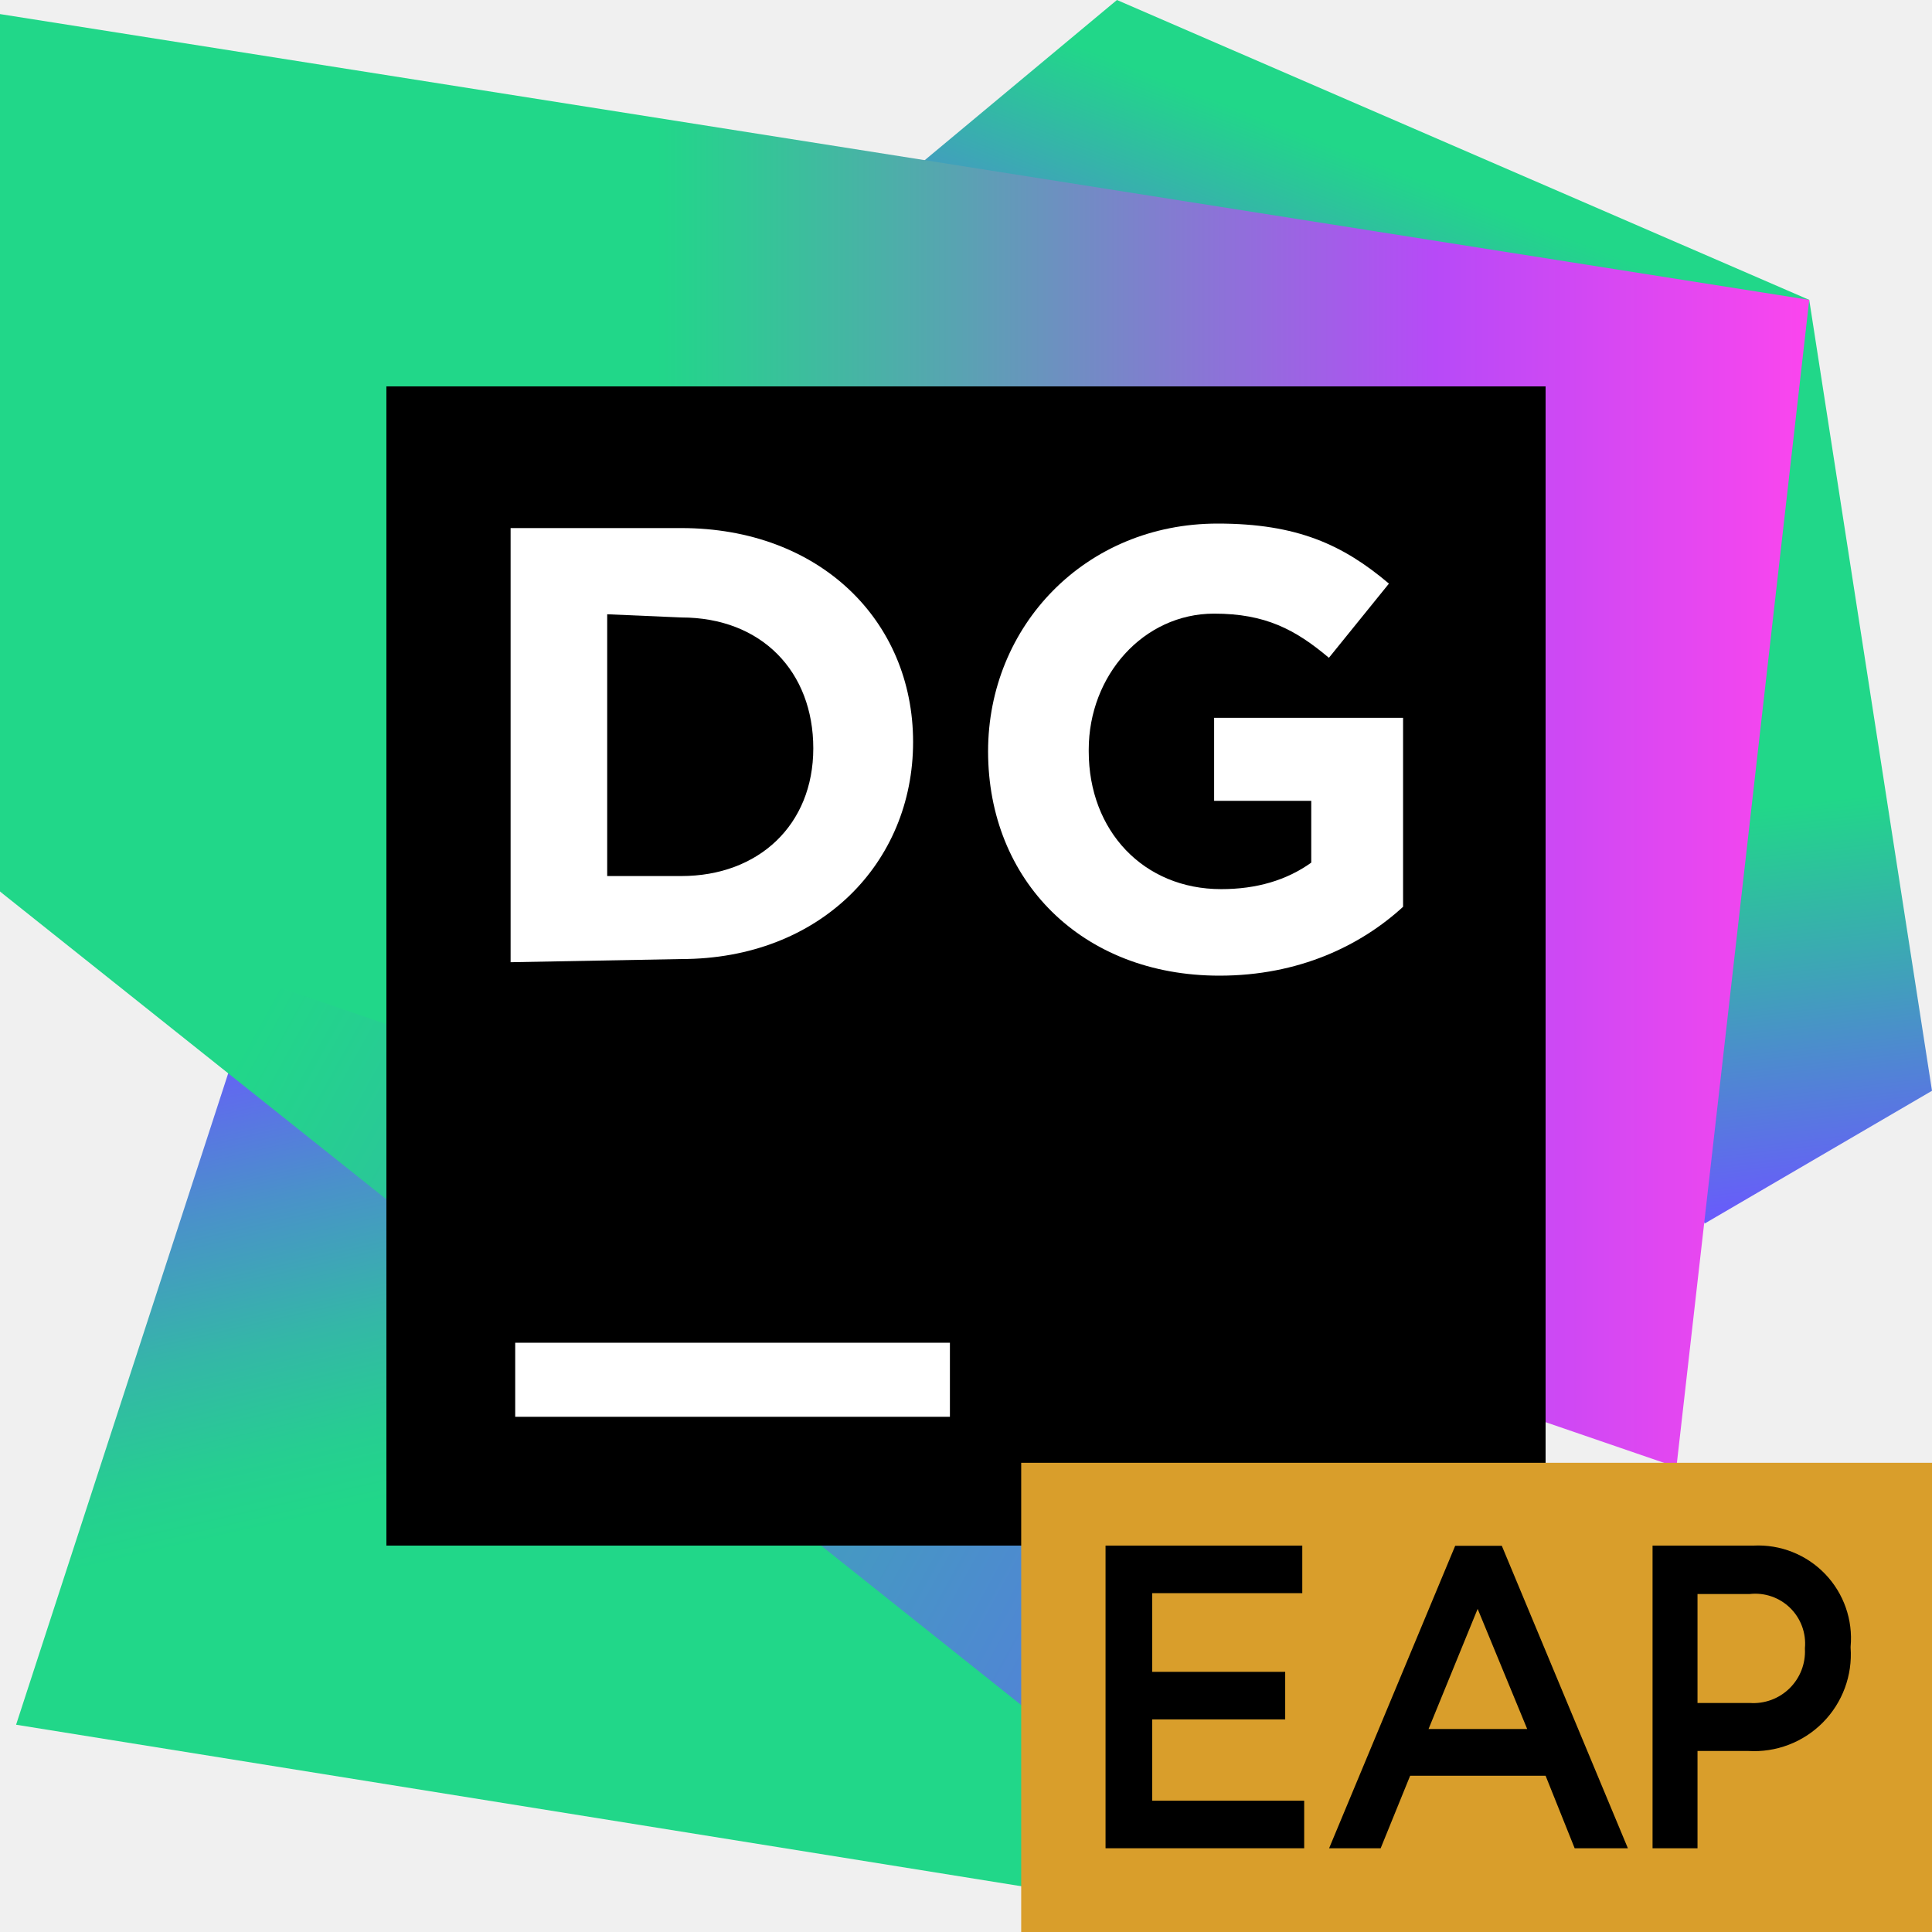
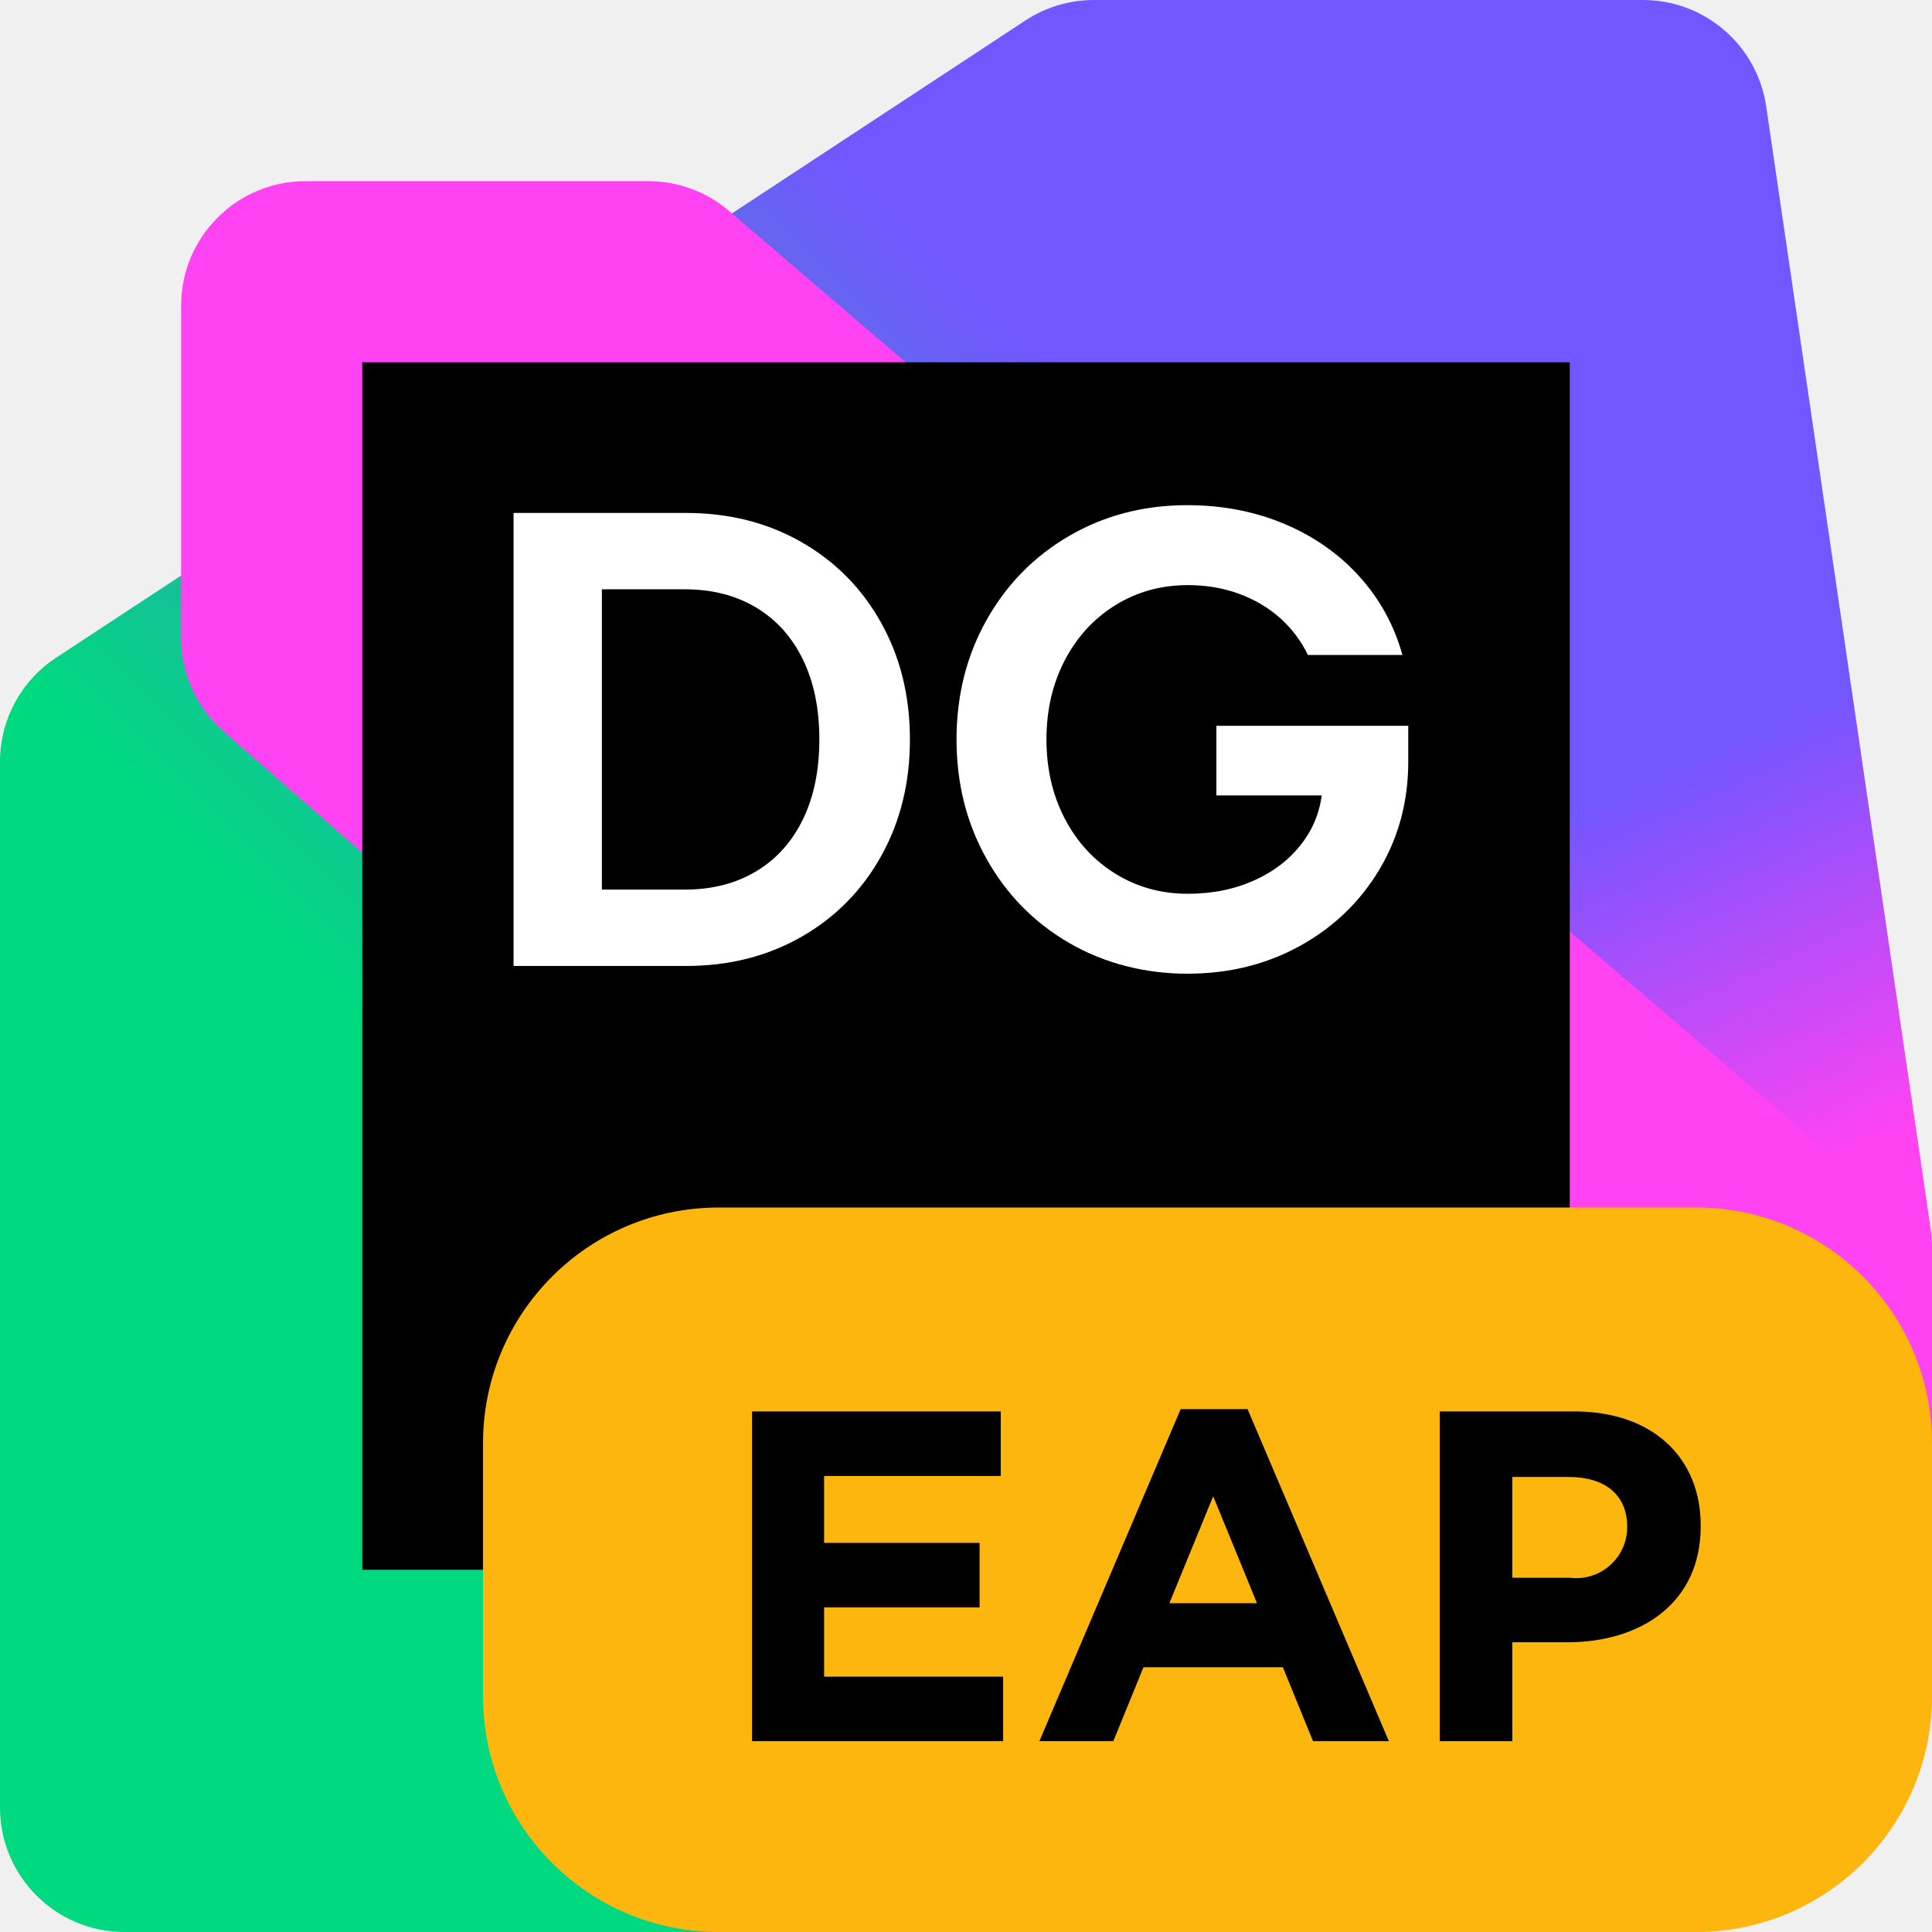
- <svg xmlns="http://www.w3.org/2000/svg" width="70" height="70" fill="none" viewBox="0 0 70 70">
+ <svg xmlns="http://www.w3.org/2000/svg" width="128" height="128" fill="none" viewBox="0 0 128 128">
  <defs>
-     <linearGradient id="a" x1="64.084" x2="66.131" y1="26.335" y2="44.156" gradientUnits="userSpaceOnUse">
-       <stop offset="0.16" stop-color="#21D789" />
-       <stop offset="0.54" stop-color="#419FBC" />
-       <stop offset="1" stop-color="#6B57FF" />
+     <linearGradient id="a" x1="119.352" x2="2.16" y1="8.134" y2="125.326" gradientUnits="userSpaceOnUse">
+       <stop offset=".28" stop-color="#7256FF" />
+       <stop offset=".66" stop-color="#00D980" />
    </linearGradient>
-     <linearGradient id="b" x1="45.467" x2="50.644" y1="18.684" y2="5.439" gradientUnits="userSpaceOnUse">
-       <stop offset="0" stop-color="#6B57FF" />
-       <stop offset="0.952" stop-color="#21D789" />
-     </linearGradient>
-     <linearGradient id="c" x1="16.86" x2="21.888" y1="35.34" y2="57.248" gradientUnits="userSpaceOnUse">
-       <stop offset="0" stop-color="#6B57FF" />
-       <stop offset="0.022" stop-color="#685CFB" />
-       <stop offset="0.281" stop-color="#4A91CA" />
-       <stop offset="0.506" stop-color="#34B7A7" />
-       <stop offset="0.685" stop-color="#26CE91" />
-       <stop offset="0.797" stop-color="#21D789" />
-     </linearGradient>
-     <linearGradient id="d" x1="4.36" x2="65.7" y1="35.008" y2="68.875" gradientUnits="userSpaceOnUse">
-       <stop offset="0.075" stop-color="#21D789" />
-       <stop offset="0.887" stop-color="#6B57FF" />
-     </linearGradient>
-     <linearGradient id="e" x1="4.735" x2="66.381" y1="26.84" y2="26.84" gradientUnits="userSpaceOnUse">
-       <stop offset="0.309" stop-color="#21D789" />
-       <stop offset="0.487" stop-color="#59A3B2" />
-       <stop offset="0.767" stop-color="#B74AF7" />
-       <stop offset="1" stop-color="#FF45ED" />
+     <linearGradient id="b" x1="128.782" x2="79.215" y1="112.659" y2="5.749" gradientUnits="userSpaceOnUse">
+       <stop offset=".3" stop-color="#FF43F2" />
+       <stop offset=".54" stop-color="#7256FF" />
    </linearGradient>
  </defs>
-   <path fill="url(#a)" d="M65.552 10.865L70 39.521L61.76 44.333L56.5 26.5L65.552 10.865Z" />
-   <path fill="url(#b)" d="M65.552 10.865L40.469 0L33.469 5.833L45 17L65.552 10.865Z" />
-   <path fill="url(#c)" d="M47.323 70L11 30.5L0.583 62.49L47.323 70Z" />
-   <path fill="url(#d)" d="M54.5 45L0 32.302L47.323 70L54.5 45Z" />
-   <path fill="url(#e)" d="M0 0.51V32.302L60.74 53.156L65.552 10.865L0 0.51Z" />
-   <g>
-     <path fill="#000000" d="M56 14H14V56H56V14Z" />
-     <path fill="#FFFFFF" d="M34.417 48.65H18.667V51.333H34.417V48.65Z" />
-     <path fill="#FFFFFF" d="M35.8 27.224C35.8 22.681 39.319 18.97 44.118 18.97C46.997 18.97 48.661 19.738 50.324 21.145L48.149 23.833C46.933 22.809 45.846 22.233 43.99 22.233C41.431 22.233 39.447 24.473 39.447 27.16V27.224C39.447 30.103 41.431 32.215 44.246 32.215C45.526 32.215 46.613 31.895 47.509 31.255V29.015H43.99V26.008H50.836V32.855C49.301 34.262 47.061 35.35 44.182 35.35C39.191 35.35 35.8 31.895 35.8 27.224Z" />
-     <path fill="#FFFFFF" d="M18.5 19.133H24.683C29.7 19.133 33.083 22.488 33.083 26.883C33.083 31.278 29.7 34.748 24.683 34.748L18.5 34.863V19.133ZM22 22.256V31.741H24.683C27.483 31.741 29.467 29.89 29.467 27.114C29.467 24.338 27.6 22.372 24.683 22.372L22 22.256Z" />
-   </g>
-   <g>
-     <rect x="37" y="53" width="33" height="17" fill="#d99e2b" />
-     <path fill="#000000" d="M40.056,66.966h7.197V65.243H41.745V62.297h4.82V60.574H41.745V57.723h5.439V56H40.056Z" />
-     <path fill="#000000" d="M48.156,66.966h1.868l1.068-2.627h4.908l1.053,2.627h1.928l-4.567-10.958h-1.69Zm3.603-4.321,1.779-4.352L55.333,62.645Z" />
-     <path fill="#000000" d="M59.875,66.966h1.629V63.441h1.84a3.503,3.503,0,0,0,3.707-3.744v-.031a3.362,3.362,0,0,0-3.522-3.666H59.875Zm1.629-5.264V57.754h1.893a1.807,1.807,0,0,1,1.999,1.958V59.744a1.869,1.869,0,0,1-1.999,1.958Z" />
-   </g>
+   <path fill="url(#a)" d="M8.25 128h68.255c3.316 0 6.31-1.986 7.6-5.041L115.7 48.116c.437-1.036.659-2.151.649-3.276l-.3-36.657c-.038-4.53-3.72-8.182-8.25-8.182H72.468c-1.611 0-3.186.471-4.532 1.356L3.719 43.574C1.397 45.1 0 47.69 0 50.468V119.75c0 4.556 3.694 8.25 8.25 8.25Z" />
+   <path fill="url(#b)" d="M98.026 116H119.75c4.556 0 8.25-3.694 8.25-8.25V82.619c0-.4-.029-.8-.088-1.196L117.016 7.054C116.422 3.002 112.947 0 108.854 0H78.059c-4.558 0-8.251 3.695-8.25 8.252l.009 37.009c0 .851.133 1.698.391 2.507L90.166 110.26c1.093 3.419 4.27 5.74 7.859 5.74h.001Z" />
+   <path fill="#FF43F2" d="M95.1 116h24.518c4.607 0 8.322-3.774 8.248-8.381L127.999 86c-.038-2.362-1.571-5.062-3.365-6.6L48.318 13.986C46.822 12.705 44.917 12 42.949 12H20.25C15.694 12 12 15.694 12 20.25v22.006c0 2.379 1.028 4.643 2.817 6.209l74.85 65.494C91.171 115.275 93.101 116 95.1 116Z" />
+   <path fill="#000" d="M104 24H24v80h80V24Z" />
+   <path fill="#fff" d="M66 88H34v6h32v-6Z" />
+   <path fill="#fff" d="M34.025 33.984h11.426c2.844 0 5.391.642 7.643 1.929 2.251 1.286 4.013 3.069 5.284 5.349 1.272 2.28 1.907 4.855 1.907 7.729 0 2.874-.636 5.449-1.907 7.729-1.272 2.28-3.034 4.062-5.284 5.349-2.251 1.286-4.799 1.929-7.643 1.929H34.025V33.984Zm16.056 23.753c1.344-.8 2.38-1.948 3.109-3.441.729-1.494 1.094-3.261 1.094-5.306 0-2.045-.365-3.812-1.094-5.306-.729-1.494-1.765-2.64-3.109-3.441-1.344-.8-2.909-1.2-4.695-1.2h-5.51v19.894h5.51c1.786 0 3.351-.4 4.695-1.2v.001Z" />
+   <path fill="#fff" d="M70.854 62.485c-2.33-1.35-4.159-3.209-5.487-5.574-1.329-2.365-1.994-5.005-1.994-7.921 0-2.916.665-5.556 1.994-7.921 1.329-2.365 3.159-4.224 5.487-5.574 2.329-1.35 4.931-2.026 7.804-2.026 2.329 0 4.476.415 6.442 1.244 1.965.829 3.623 1.994 4.974 3.494 1.351 1.5 2.297 3.23 2.84 5.188h-6.26c-.458-.944-1.075-1.761-1.854-2.455-.779-.693-1.69-1.229-2.734-1.608-1.044-.379-2.165-.567-3.366-.567-1.772 0-3.373.442-4.803 1.329-1.429.886-2.547 2.105-3.355 3.655-.807 1.551-1.211 3.297-1.211 5.241 0 1.944.404 3.691 1.211 5.241.807 1.551 1.926 2.769 3.355 3.655 1.429.886 3.03 1.329 4.803 1.329 1.644 0 3.134-.307 4.47-.922 1.336-.614 2.397-1.465 3.184-2.551.786-1.086 1.208-2.308 1.265-3.666l.021.621H80.588v-4.609h12.713v2.359c0 2.644-.64 5.035-1.919 7.171-1.279 2.136-3.03 3.82-5.253 5.049-2.223 1.229-4.713 1.844-7.471 1.844-2.759 0-5.474-.675-7.804-2.026v.003Z" />
+   <path fill="#FDB60D" d="M112.377 128H47.623A15.622 15.622 0 0 1 32 112.377V95.623A15.623 15.623 0 0 1 47.623 80h64.754A15.622 15.622 0 0 1 128 95.623v16.754A15.62 15.62 0 0 1 112.377 128Z" />
+   <path fill="#000" d="M49.825 93.512h16.477v4.277H54.6v4.431h10.3v4.275H54.6v4.588h11.86v4.275H49.825V93.512Zm28.398-.154h4.431l9.362 22h-5.024l-1.997-4.899h-9.237l-1.997 4.899h-4.899l9.36-22Zm5.057 12.857-2.904-7.085-2.901 7.085h5.805Zm12.107-12.703h8.926c5.211 0 8.363 3.09 8.363 7.552v.063c0 5.055-3.932 7.678-8.83 7.678h-3.652v6.553h-4.807V93.512ZM104 104.53a3.382 3.382 0 0 0 3.807-3.308v-.063c0-2.152-1.497-3.308-3.901-3.308h-3.712v6.679H104Z" />
</svg>
